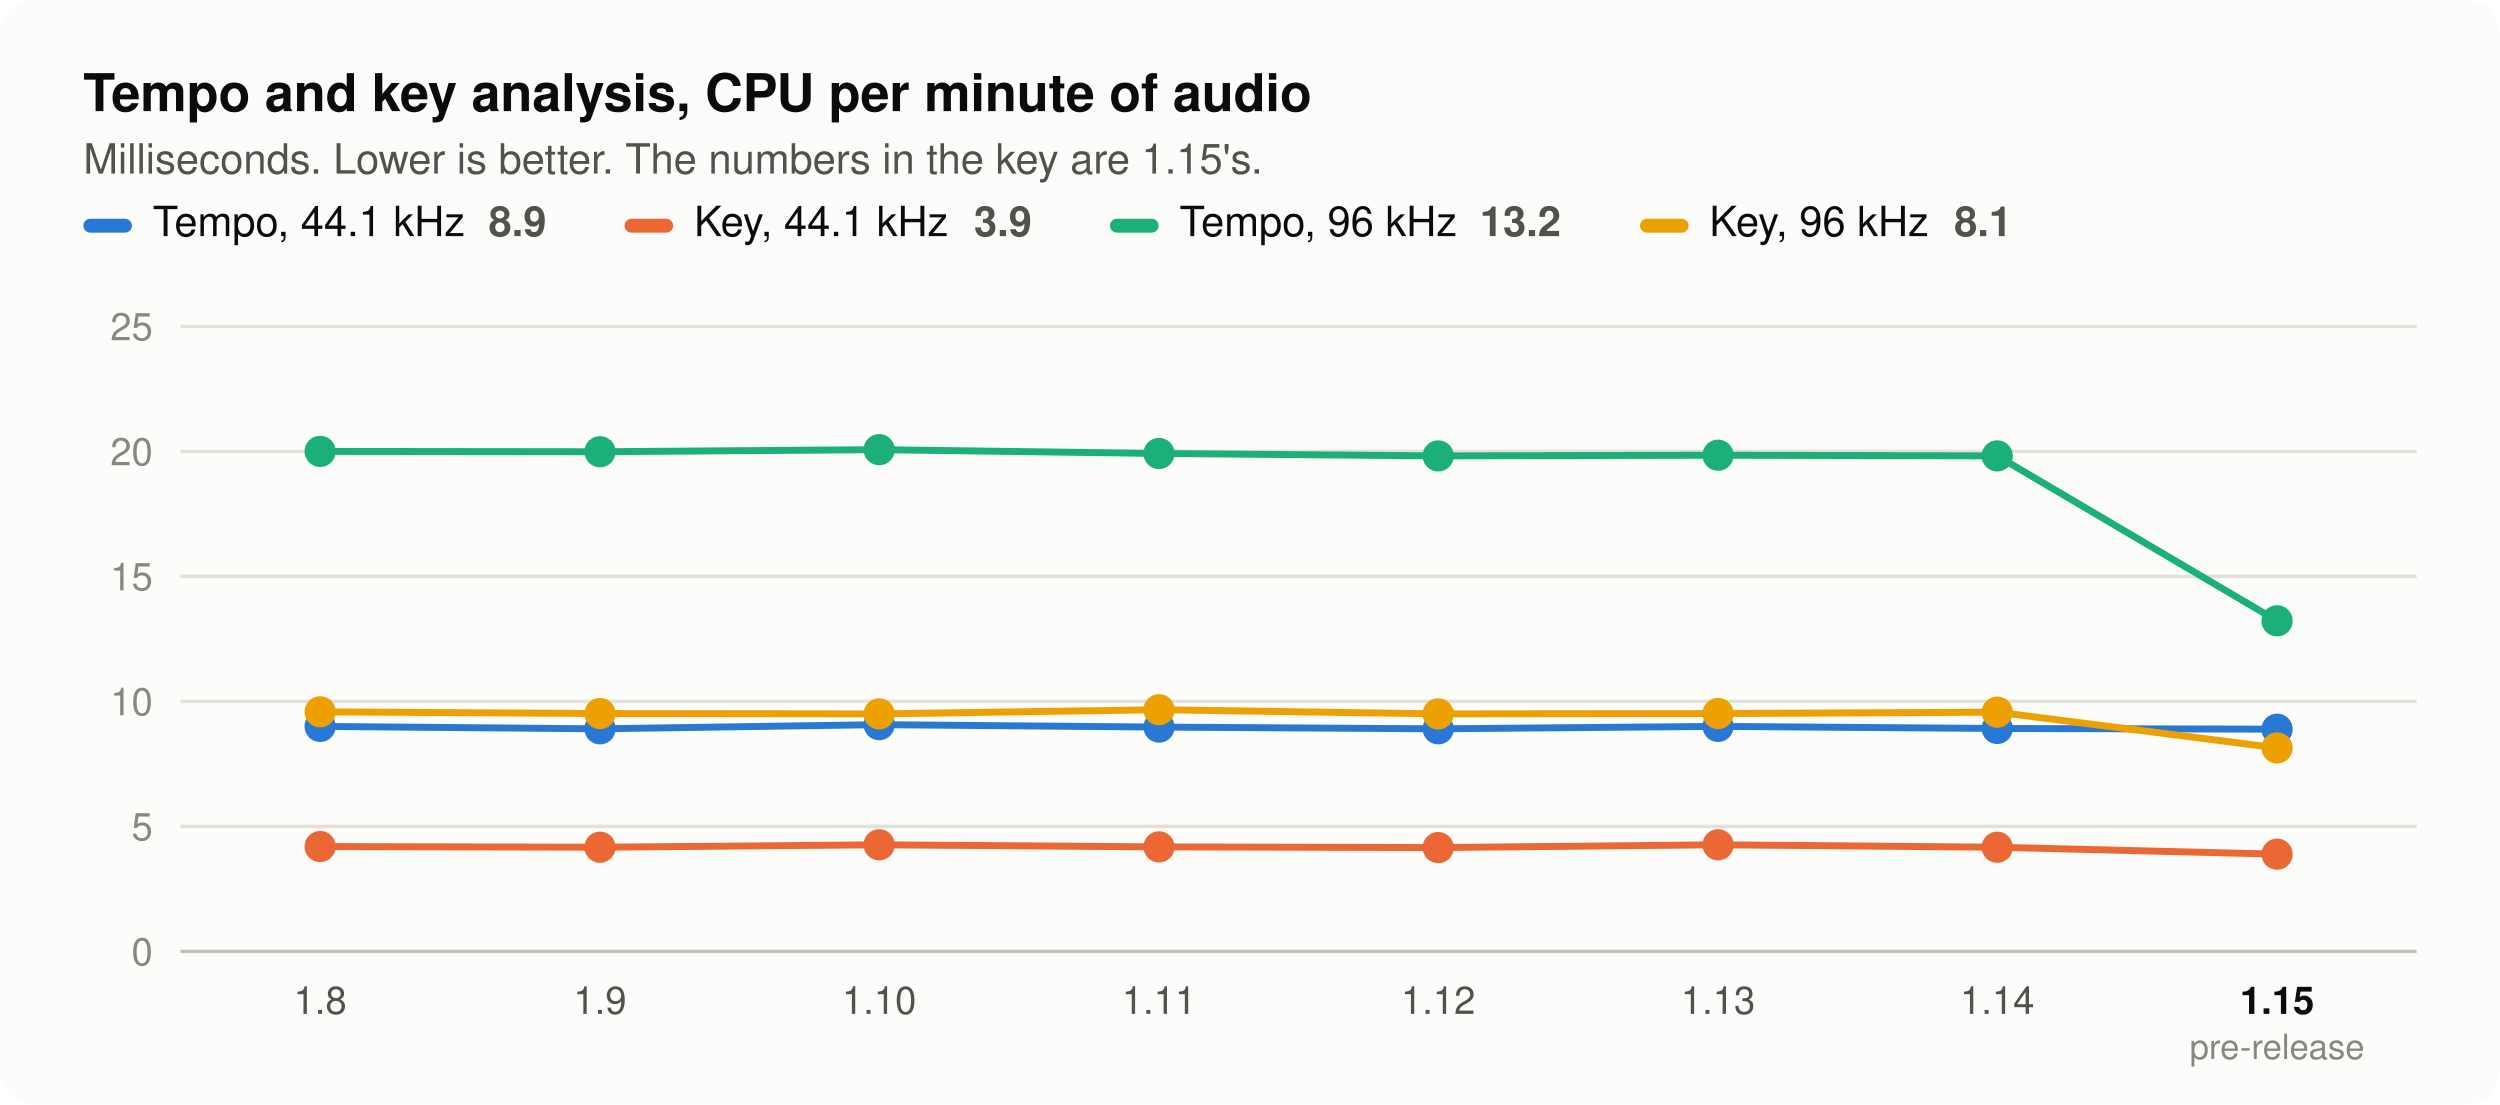
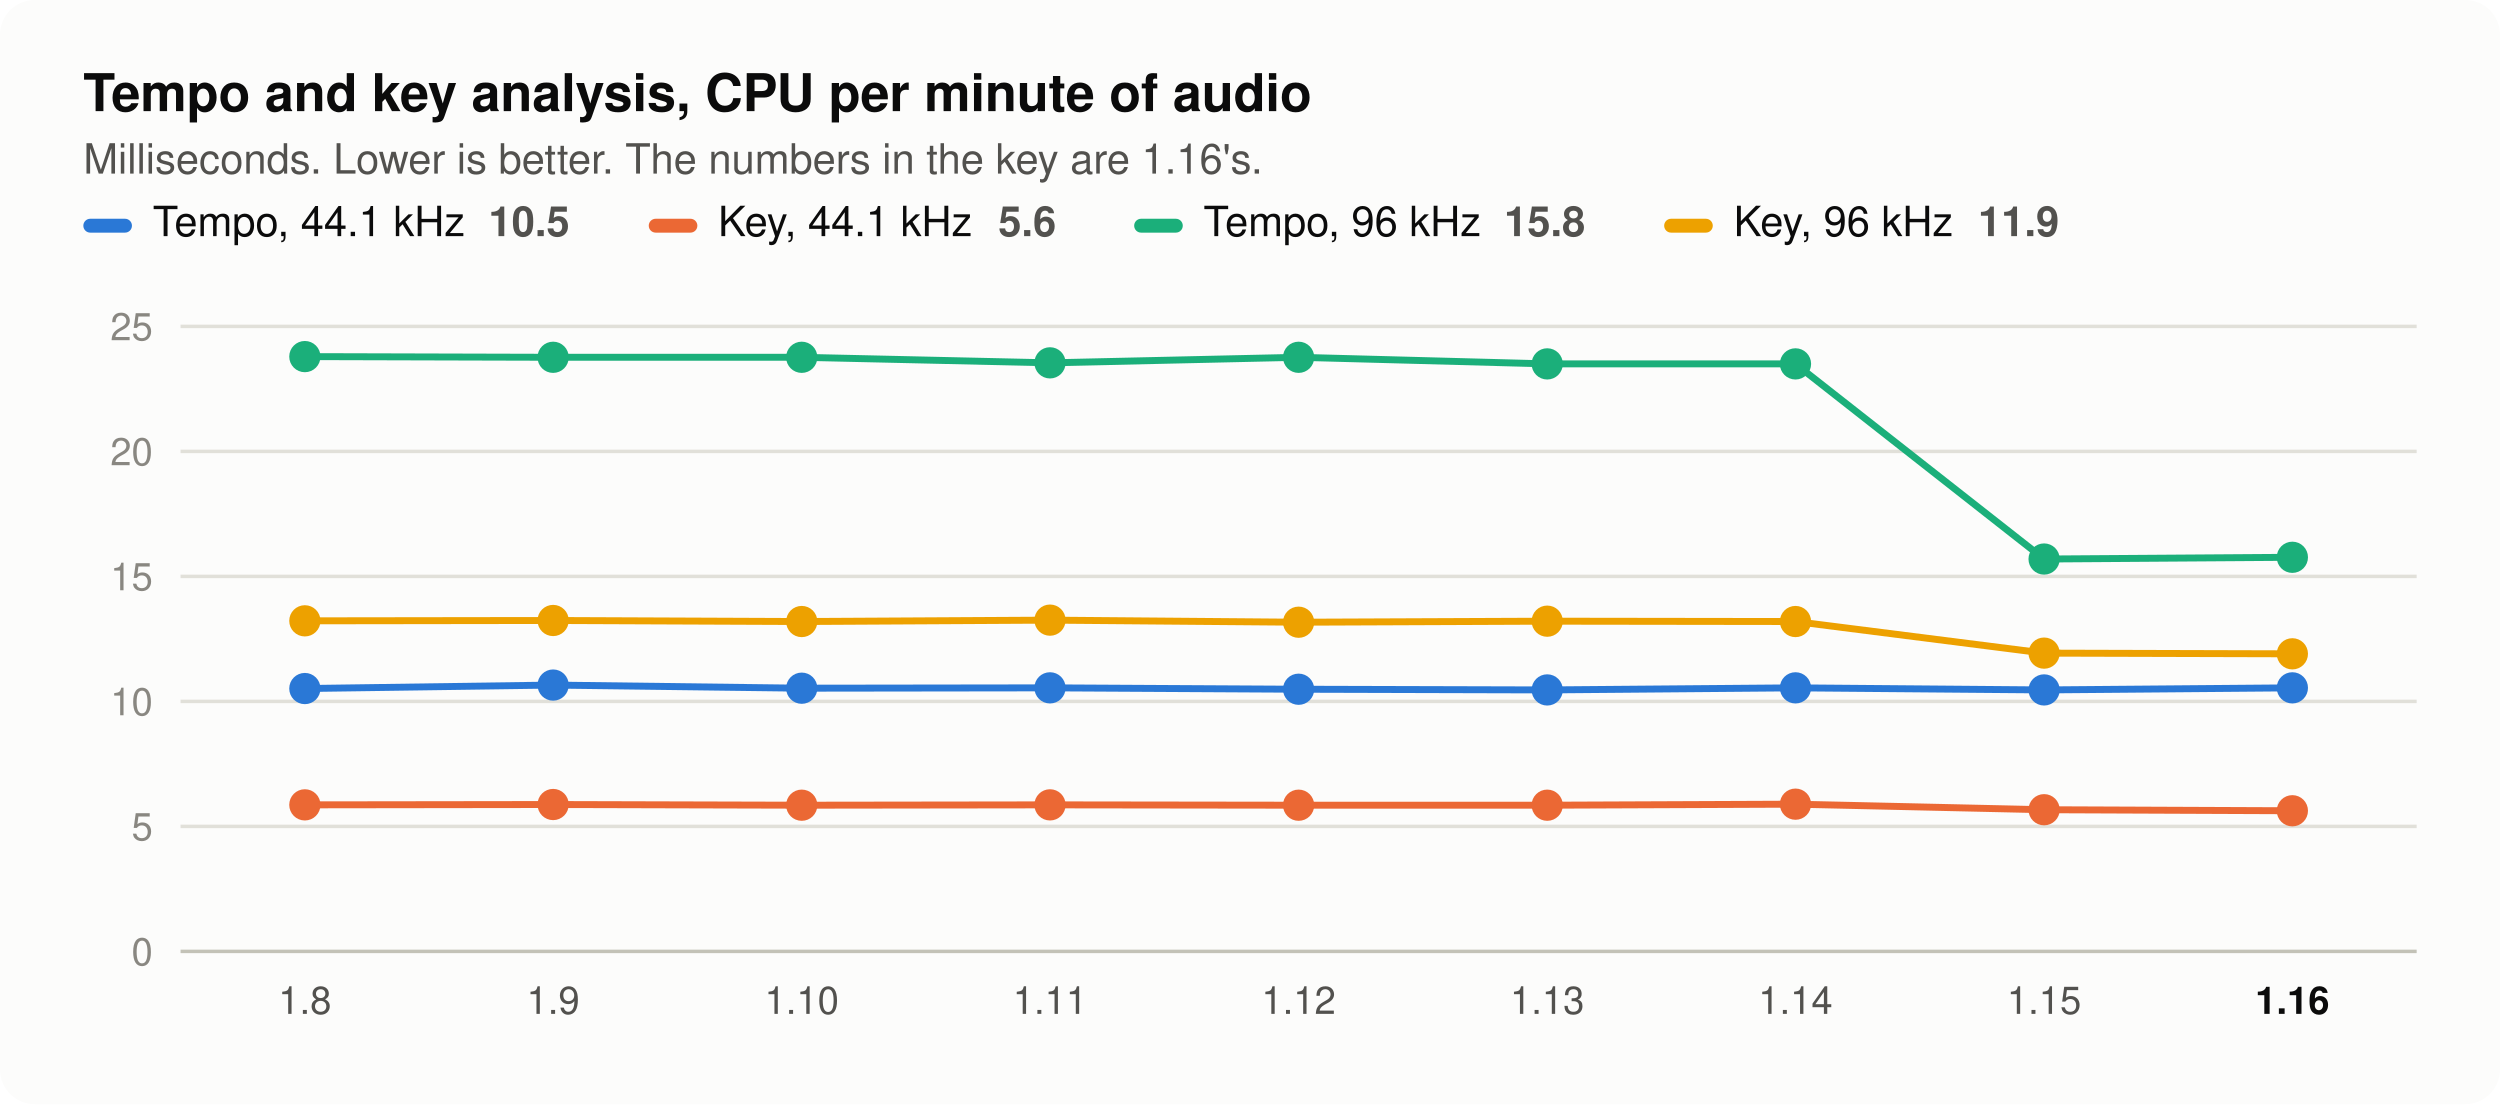
<svg xmlns="http://www.w3.org/2000/svg" viewBox="0 0 720 318" width="720" height="318" font-family="-apple-system,BlinkMacSystemFont,'Segoe UI',Helvetica,Arial,sans-serif" role="img" aria-label="Tempo and key analysis, CPU per minute of audio">
  <style>.bg{fill:#fcfcfb}.t{fill:#0b0b0b}.m{fill:#52514e}.q{fill:#898781}.box{fill:#f0efec}.g{stroke:#e1e0d9}.a{stroke:#c3c2b7}.k{stroke:#b9b8b2}.ring{stroke:#fcfcfb}.s0{fill:#2a78d6;stroke:#2a78d6}.s1{fill:#eb6834;stroke:#eb6834}.s2{fill:#1baf7a;stroke:#1baf7a}.s3{fill:#eda100;stroke:#eda100}@media (prefers-color-scheme:dark){.bg{fill:#1a1a19}.t{fill:#f0efec}.m{fill:#c3c2b7}.q{fill:#898781}.box{fill:#262624}.g{stroke:#2c2c2a}.a{stroke:#383835}.k{stroke:#55554f}.ring{stroke:#1a1a19}.s0{fill:#3987e5;stroke:#3987e5}.s1{fill:#d95926;stroke:#d95926}.s2{fill:#199e70;stroke:#199e70}.s3{fill:#c98500;stroke:#c98500}}text{font-variant-numeric:tabular-nums}.ln{fill:none;stroke-linejoin:round;stroke-linecap:round}rect.s0,rect.s1,rect.s2,rect.s3,rect.s4,rect.s5,rect.s6,rect.s7,rect.sg{stroke:none}</style>
  <rect class="bg" width="720" height="318" rx="10" />
  <text class="t" x="24.0" y="32.0" font-size="15" text-anchor="start" font-weight="600">Tempo and key analysis, CPU per minute of audio</text>
-   <text class="m" x="24.0" y="50.0" font-size="12" text-anchor="start">Milliseconds. Lower is better. The numbers in the key are 1.15's.</text>
+   <text class="m" x="24.0" y="50.0" font-size="12" text-anchor="start">Milliseconds. Lower is better. The numbers in the key are 1.16's.</text>
  <rect class="s0" x="24" y="63.0" width="14" height="4" rx="2" />
  <text class="t" x="44.0" y="68.0" font-size="12" text-anchor="start">Tempo, 44.1 kHz</text>
-   <text class="m" x="140.7" y="68.0" font-size="12" text-anchor="start" font-weight="600">8.9</text>
-   <rect class="s1" x="179.88" y="63.0" width="14" height="4" rx="2" />
-   <text class="t" x="199.9" y="68.0" font-size="12" text-anchor="start">Key, 44.1 kHz</text>
-   <text class="m" x="280.5" y="68.0" font-size="12" text-anchor="start" font-weight="600">3.9</text>
-   <rect class="s2" x="319.68" y="63.0" width="14" height="4" rx="2" />
-   <text class="t" x="339.7" y="68.0" font-size="12" text-anchor="start">Tempo, 96 kHz</text>
-   <text class="m" x="426.2" y="68.0" font-size="12" text-anchor="start" font-weight="600">13.2</text>
-   <rect class="s3" x="472.32" y="63.0" width="14" height="4" rx="2" />
-   <text class="t" x="492.3" y="68.0" font-size="12" text-anchor="start">Key, 96 kHz</text>
-   <text class="m" x="562.8" y="68.0" font-size="12" text-anchor="start" font-weight="600">8.1</text>
+   <text class="m" x="140.7" y="68.0" font-size="12" text-anchor="start" font-weight="600">10.5</text>
+   <rect class="s1" x="186.84" y="63.0" width="14" height="4" rx="2" />
+   <text class="t" x="206.8" y="68.0" font-size="12" text-anchor="start">Key, 44.1 kHz</text>
+   <text class="m" x="287.5" y="68.0" font-size="12" text-anchor="start" font-weight="600">5.6</text>
+   <rect class="s2" x="326.64" y="63.0" width="14" height="4" rx="2" />
+   <text class="t" x="346.6" y="68.0" font-size="12" text-anchor="start">Tempo, 96 kHz</text>
+   <text class="m" x="433.2" y="68.0" font-size="12" text-anchor="start" font-weight="600">15.8</text>
+   <rect class="s3" x="479.28" y="63.0" width="14" height="4" rx="2" />
+   <text class="t" x="499.3" y="68.0" font-size="12" text-anchor="start">Key, 96 kHz</text>
+   <text class="m" x="569.7" y="68.0" font-size="12" text-anchor="start" font-weight="600">11.9</text>
  <line class="a" x1="52.0" y1="274.0" x2="696.0" y2="274.0" stroke-width="1" />
  <text class="q" x="44.0" y="278.0" font-size="11" text-anchor="end">0</text>
  <line class="g" x1="52.0" y1="238.0" x2="696.0" y2="238.0" stroke-width="1" />
  <text class="q" x="44.0" y="242.0" font-size="11" text-anchor="end">5</text>
  <line class="g" x1="52.0" y1="202.0" x2="696.0" y2="202.0" stroke-width="1" />
  <text class="q" x="44.0" y="206.0" font-size="11" text-anchor="end">10</text>
  <line class="g" x1="52.0" y1="166.0" x2="696.0" y2="166.0" stroke-width="1" />
  <text class="q" x="44.0" y="170.0" font-size="11" text-anchor="end">15</text>
  <line class="g" x1="52.0" y1="130.0" x2="696.0" y2="130.0" stroke-width="1" />
  <text class="q" x="44.0" y="134.0" font-size="11" text-anchor="end">20</text>
  <line class="g" x1="52.0" y1="94.0" x2="696.0" y2="94.0" stroke-width="1" />
  <text class="q" x="44.0" y="98.0" font-size="11" text-anchor="end">25</text>
-   <text class="m" x="92.2" y="292.0" font-size="11" text-anchor="middle">1.8</text>
-   <text class="m" x="172.8" y="292.0" font-size="11" text-anchor="middle">1.9</text>
-   <text class="m" x="253.2" y="292.0" font-size="11" text-anchor="middle">1.10</text>
-   <text class="m" x="333.8" y="292.0" font-size="11" text-anchor="middle">1.11</text>
-   <text class="m" x="414.2" y="292.0" font-size="11" text-anchor="middle">1.12</text>
-   <text class="m" x="494.8" y="292.0" font-size="11" text-anchor="middle">1.13</text>
-   <text class="m" x="575.2" y="292.0" font-size="11" text-anchor="middle">1.14</text>
-   <text class="t" x="655.8" y="292.0" font-size="11" text-anchor="middle" font-weight="600">1.15</text>
-   <text class="q" x="655.8" y="305.0" font-size="10" text-anchor="middle">pre-release</text>
-   <path class="ln s0" stroke-width="2" d="M92.2,209.2 L172.8,209.9 L253.2,208.7 L333.8,209.4 L414.2,209.9 L494.8,209.2 L575.2,209.8 L655.8,210.0" />
-   <circle class="s0 ring" cx="92.2" cy="209.2" r="3.5" stroke-width="2" />
-   <circle class="s0 ring" cx="172.8" cy="209.9" r="3.5" stroke-width="2" />
-   <circle class="s0 ring" cx="253.2" cy="208.7" r="3.5" stroke-width="2" />
-   <circle class="s0 ring" cx="333.8" cy="209.4" r="3.5" stroke-width="2" />
-   <circle class="s0 ring" cx="414.2" cy="209.9" r="3.5" stroke-width="2" />
-   <circle class="s0 ring" cx="494.8" cy="209.2" r="3.5" stroke-width="2" />
-   <circle class="s0 ring" cx="575.2" cy="209.8" r="3.5" stroke-width="2" />
-   <circle class="s0 ring" cx="655.8" cy="210.0" r="3.5" stroke-width="2" />
-   <path class="ln s1" stroke-width="2" d="M92.2,243.8 L172.8,244.0 L253.2,243.3 L333.8,243.9 L414.2,244.1 L494.8,243.3 L575.2,244.0 L655.8,246.0" />
-   <circle class="s1 ring" cx="92.2" cy="243.8" r="3.5" stroke-width="2" />
-   <circle class="s1 ring" cx="172.8" cy="244.0" r="3.5" stroke-width="2" />
-   <circle class="s1 ring" cx="253.2" cy="243.3" r="3.5" stroke-width="2" />
-   <circle class="s1 ring" cx="333.8" cy="243.9" r="3.5" stroke-width="2" />
-   <circle class="s1 ring" cx="414.2" cy="244.1" r="3.5" stroke-width="2" />
-   <circle class="s1 ring" cx="494.8" cy="243.3" r="3.5" stroke-width="2" />
-   <circle class="s1 ring" cx="575.2" cy="244.0" r="3.5" stroke-width="2" />
-   <circle class="s1 ring" cx="655.8" cy="246.0" r="3.5" stroke-width="2" />
-   <path class="ln s2" stroke-width="2" d="M92.2,130.0 L172.8,130.1 L253.2,129.5 L333.8,130.6 L414.2,131.3 L494.8,131.1 L575.2,131.3 L655.8,178.8" />
-   <circle class="s2 ring" cx="92.2" cy="130.0" r="3.5" stroke-width="2" />
-   <circle class="s2 ring" cx="172.8" cy="130.1" r="3.5" stroke-width="2" />
-   <circle class="s2 ring" cx="253.2" cy="129.5" r="3.5" stroke-width="2" />
-   <circle class="s2 ring" cx="333.8" cy="130.6" r="3.5" stroke-width="2" />
-   <circle class="s2 ring" cx="414.2" cy="131.3" r="3.5" stroke-width="2" />
-   <circle class="s2 ring" cx="494.8" cy="131.1" r="3.5" stroke-width="2" />
-   <circle class="s2 ring" cx="575.2" cy="131.3" r="3.5" stroke-width="2" />
-   <circle class="s2 ring" cx="655.8" cy="178.8" r="3.5" stroke-width="2" />
-   <path class="ln s3" stroke-width="2" d="M92.2,205.0 L172.8,205.5 L253.2,205.6 L333.8,204.4 L414.2,205.6 L494.8,205.5 L575.2,205.1 L655.8,215.4" />
-   <circle class="s3 ring" cx="92.2" cy="205.0" r="3.5" stroke-width="2" />
-   <circle class="s3 ring" cx="172.8" cy="205.5" r="3.5" stroke-width="2" />
-   <circle class="s3 ring" cx="253.2" cy="205.6" r="3.5" stroke-width="2" />
-   <circle class="s3 ring" cx="333.8" cy="204.4" r="3.5" stroke-width="2" />
-   <circle class="s3 ring" cx="414.2" cy="205.6" r="3.5" stroke-width="2" />
-   <circle class="s3 ring" cx="494.8" cy="205.5" r="3.5" stroke-width="2" />
-   <circle class="s3 ring" cx="575.2" cy="205.1" r="3.5" stroke-width="2" />
-   <circle class="s3 ring" cx="655.8" cy="215.4" r="3.5" stroke-width="2" />
+   <text class="m" x="87.8" y="292.0" font-size="11" text-anchor="middle">1.8</text>
+   <text class="m" x="159.3" y="292.0" font-size="11" text-anchor="middle">1.9</text>
+   <text class="m" x="230.9" y="292.0" font-size="11" text-anchor="middle">1.10</text>
+   <text class="m" x="302.4" y="292.0" font-size="11" text-anchor="middle">1.11</text>
+   <text class="m" x="374.0" y="292.0" font-size="11" text-anchor="middle">1.12</text>
+   <text class="m" x="445.6" y="292.0" font-size="11" text-anchor="middle">1.13</text>
+   <text class="m" x="517.1" y="292.0" font-size="11" text-anchor="middle">1.14</text>
+   <text class="m" x="588.7" y="292.0" font-size="11" text-anchor="middle">1.15</text>
+   <text class="t" x="660.2" y="292.0" font-size="11" text-anchor="middle" font-weight="600">1.16</text>
+   <path class="ln s0" stroke-width="2" d="M87.8,198.3 L159.3,197.3 L230.9,198.2 L302.4,198.1 L374.0,198.5 L445.6,198.7 L517.1,198.1 L588.7,198.7 L660.2,198.1" />
+   <circle class="s0 ring" cx="87.8" cy="198.3" r="3.5" stroke-width="2" />
+   <circle class="s0 ring" cx="159.3" cy="197.3" r="3.5" stroke-width="2" />
+   <circle class="s0 ring" cx="230.9" cy="198.2" r="3.5" stroke-width="2" />
+   <circle class="s0 ring" cx="302.4" cy="198.1" r="3.5" stroke-width="2" />
+   <circle class="s0 ring" cx="374.0" cy="198.5" r="3.5" stroke-width="2" />
+   <circle class="s0 ring" cx="445.6" cy="198.7" r="3.5" stroke-width="2" />
+   <circle class="s0 ring" cx="517.1" cy="198.1" r="3.5" stroke-width="2" />
+   <circle class="s0 ring" cx="588.7" cy="198.7" r="3.5" stroke-width="2" />
+   <circle class="s0 ring" cx="660.2" cy="198.1" r="3.5" stroke-width="2" />
+   <path class="ln s1" stroke-width="2" d="M87.8,231.8 L159.3,231.7 L230.9,231.9 L302.4,231.8 L374.0,231.9 L445.6,231.9 L517.1,231.6 L588.7,233.2 L660.2,233.5" />
+   <circle class="s1 ring" cx="87.8" cy="231.8" r="3.5" stroke-width="2" />
+   <circle class="s1 ring" cx="159.3" cy="231.7" r="3.5" stroke-width="2" />
+   <circle class="s1 ring" cx="230.9" cy="231.9" r="3.5" stroke-width="2" />
+   <circle class="s1 ring" cx="302.4" cy="231.8" r="3.5" stroke-width="2" />
+   <circle class="s1 ring" cx="374.0" cy="231.9" r="3.5" stroke-width="2" />
+   <circle class="s1 ring" cx="445.6" cy="231.9" r="3.5" stroke-width="2" />
+   <circle class="s1 ring" cx="517.1" cy="231.6" r="3.5" stroke-width="2" />
+   <circle class="s1 ring" cx="588.7" cy="233.2" r="3.5" stroke-width="2" />
+   <circle class="s1 ring" cx="660.2" cy="233.5" r="3.5" stroke-width="2" />
+   <path class="ln s2" stroke-width="2" d="M87.8,102.7 L159.3,102.9 L230.9,102.9 L302.4,104.5 L374.0,102.9 L445.6,104.8 L517.1,104.8 L588.7,161.0 L660.2,160.5" />
+   <circle class="s2 ring" cx="87.8" cy="102.7" r="3.5" stroke-width="2" />
+   <circle class="s2 ring" cx="159.3" cy="102.9" r="3.5" stroke-width="2" />
+   <circle class="s2 ring" cx="230.9" cy="102.9" r="3.5" stroke-width="2" />
+   <circle class="s2 ring" cx="302.4" cy="104.5" r="3.5" stroke-width="2" />
+   <circle class="s2 ring" cx="374.0" cy="102.9" r="3.5" stroke-width="2" />
+   <circle class="s2 ring" cx="445.6" cy="104.8" r="3.5" stroke-width="2" />
+   <circle class="s2 ring" cx="517.1" cy="104.8" r="3.5" stroke-width="2" />
+   <circle class="s2 ring" cx="588.7" cy="161.0" r="3.5" stroke-width="2" />
+   <circle class="s2 ring" cx="660.2" cy="160.5" r="3.5" stroke-width="2" />
+   <path class="ln s3" stroke-width="2" d="M87.8,178.8 L159.3,178.7 L230.9,179.0 L302.4,178.6 L374.0,179.2 L445.6,178.9 L517.1,179.0 L588.7,188.1 L660.2,188.3" />
+   <circle class="s3 ring" cx="87.8" cy="178.8" r="3.5" stroke-width="2" />
+   <circle class="s3 ring" cx="159.3" cy="178.7" r="3.5" stroke-width="2" />
+   <circle class="s3 ring" cx="230.9" cy="179.0" r="3.5" stroke-width="2" />
+   <circle class="s3 ring" cx="302.4" cy="178.6" r="3.5" stroke-width="2" />
+   <circle class="s3 ring" cx="374.0" cy="179.2" r="3.5" stroke-width="2" />
+   <circle class="s3 ring" cx="445.6" cy="178.9" r="3.5" stroke-width="2" />
+   <circle class="s3 ring" cx="517.1" cy="179.0" r="3.5" stroke-width="2" />
+   <circle class="s3 ring" cx="588.7" cy="188.1" r="3.5" stroke-width="2" />
+   <circle class="s3 ring" cx="660.2" cy="188.3" r="3.5" stroke-width="2" />
</svg>
